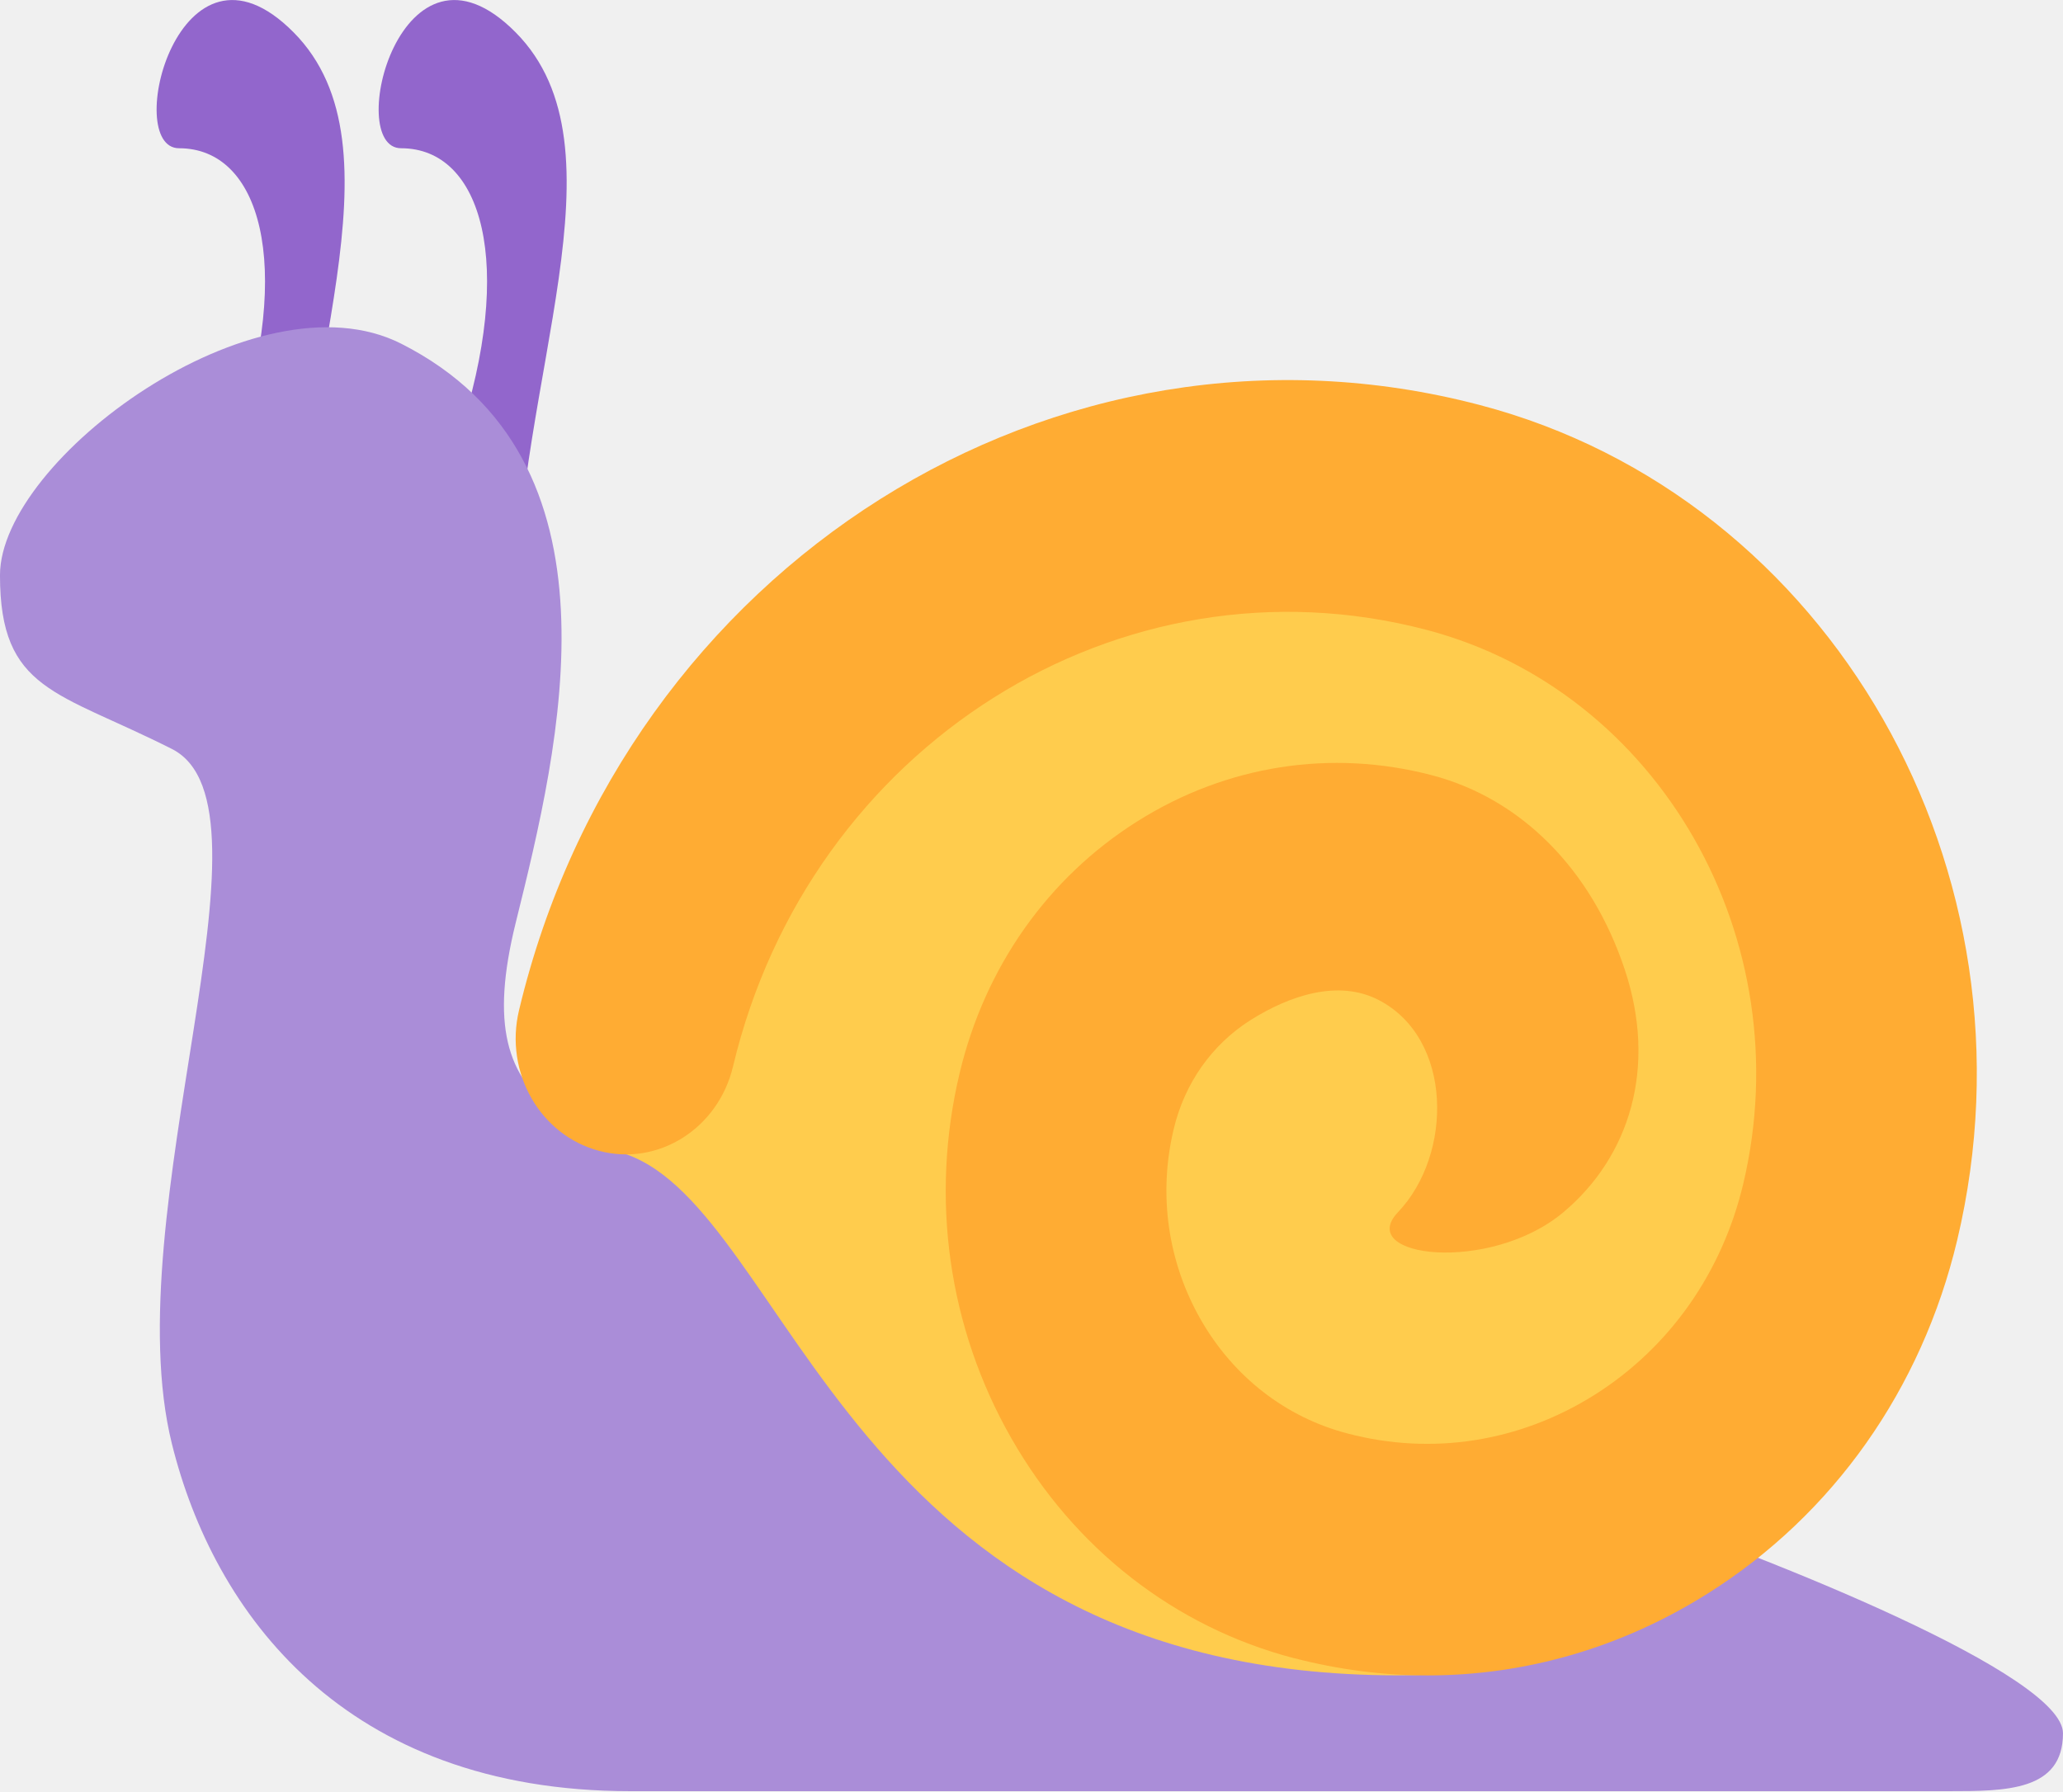
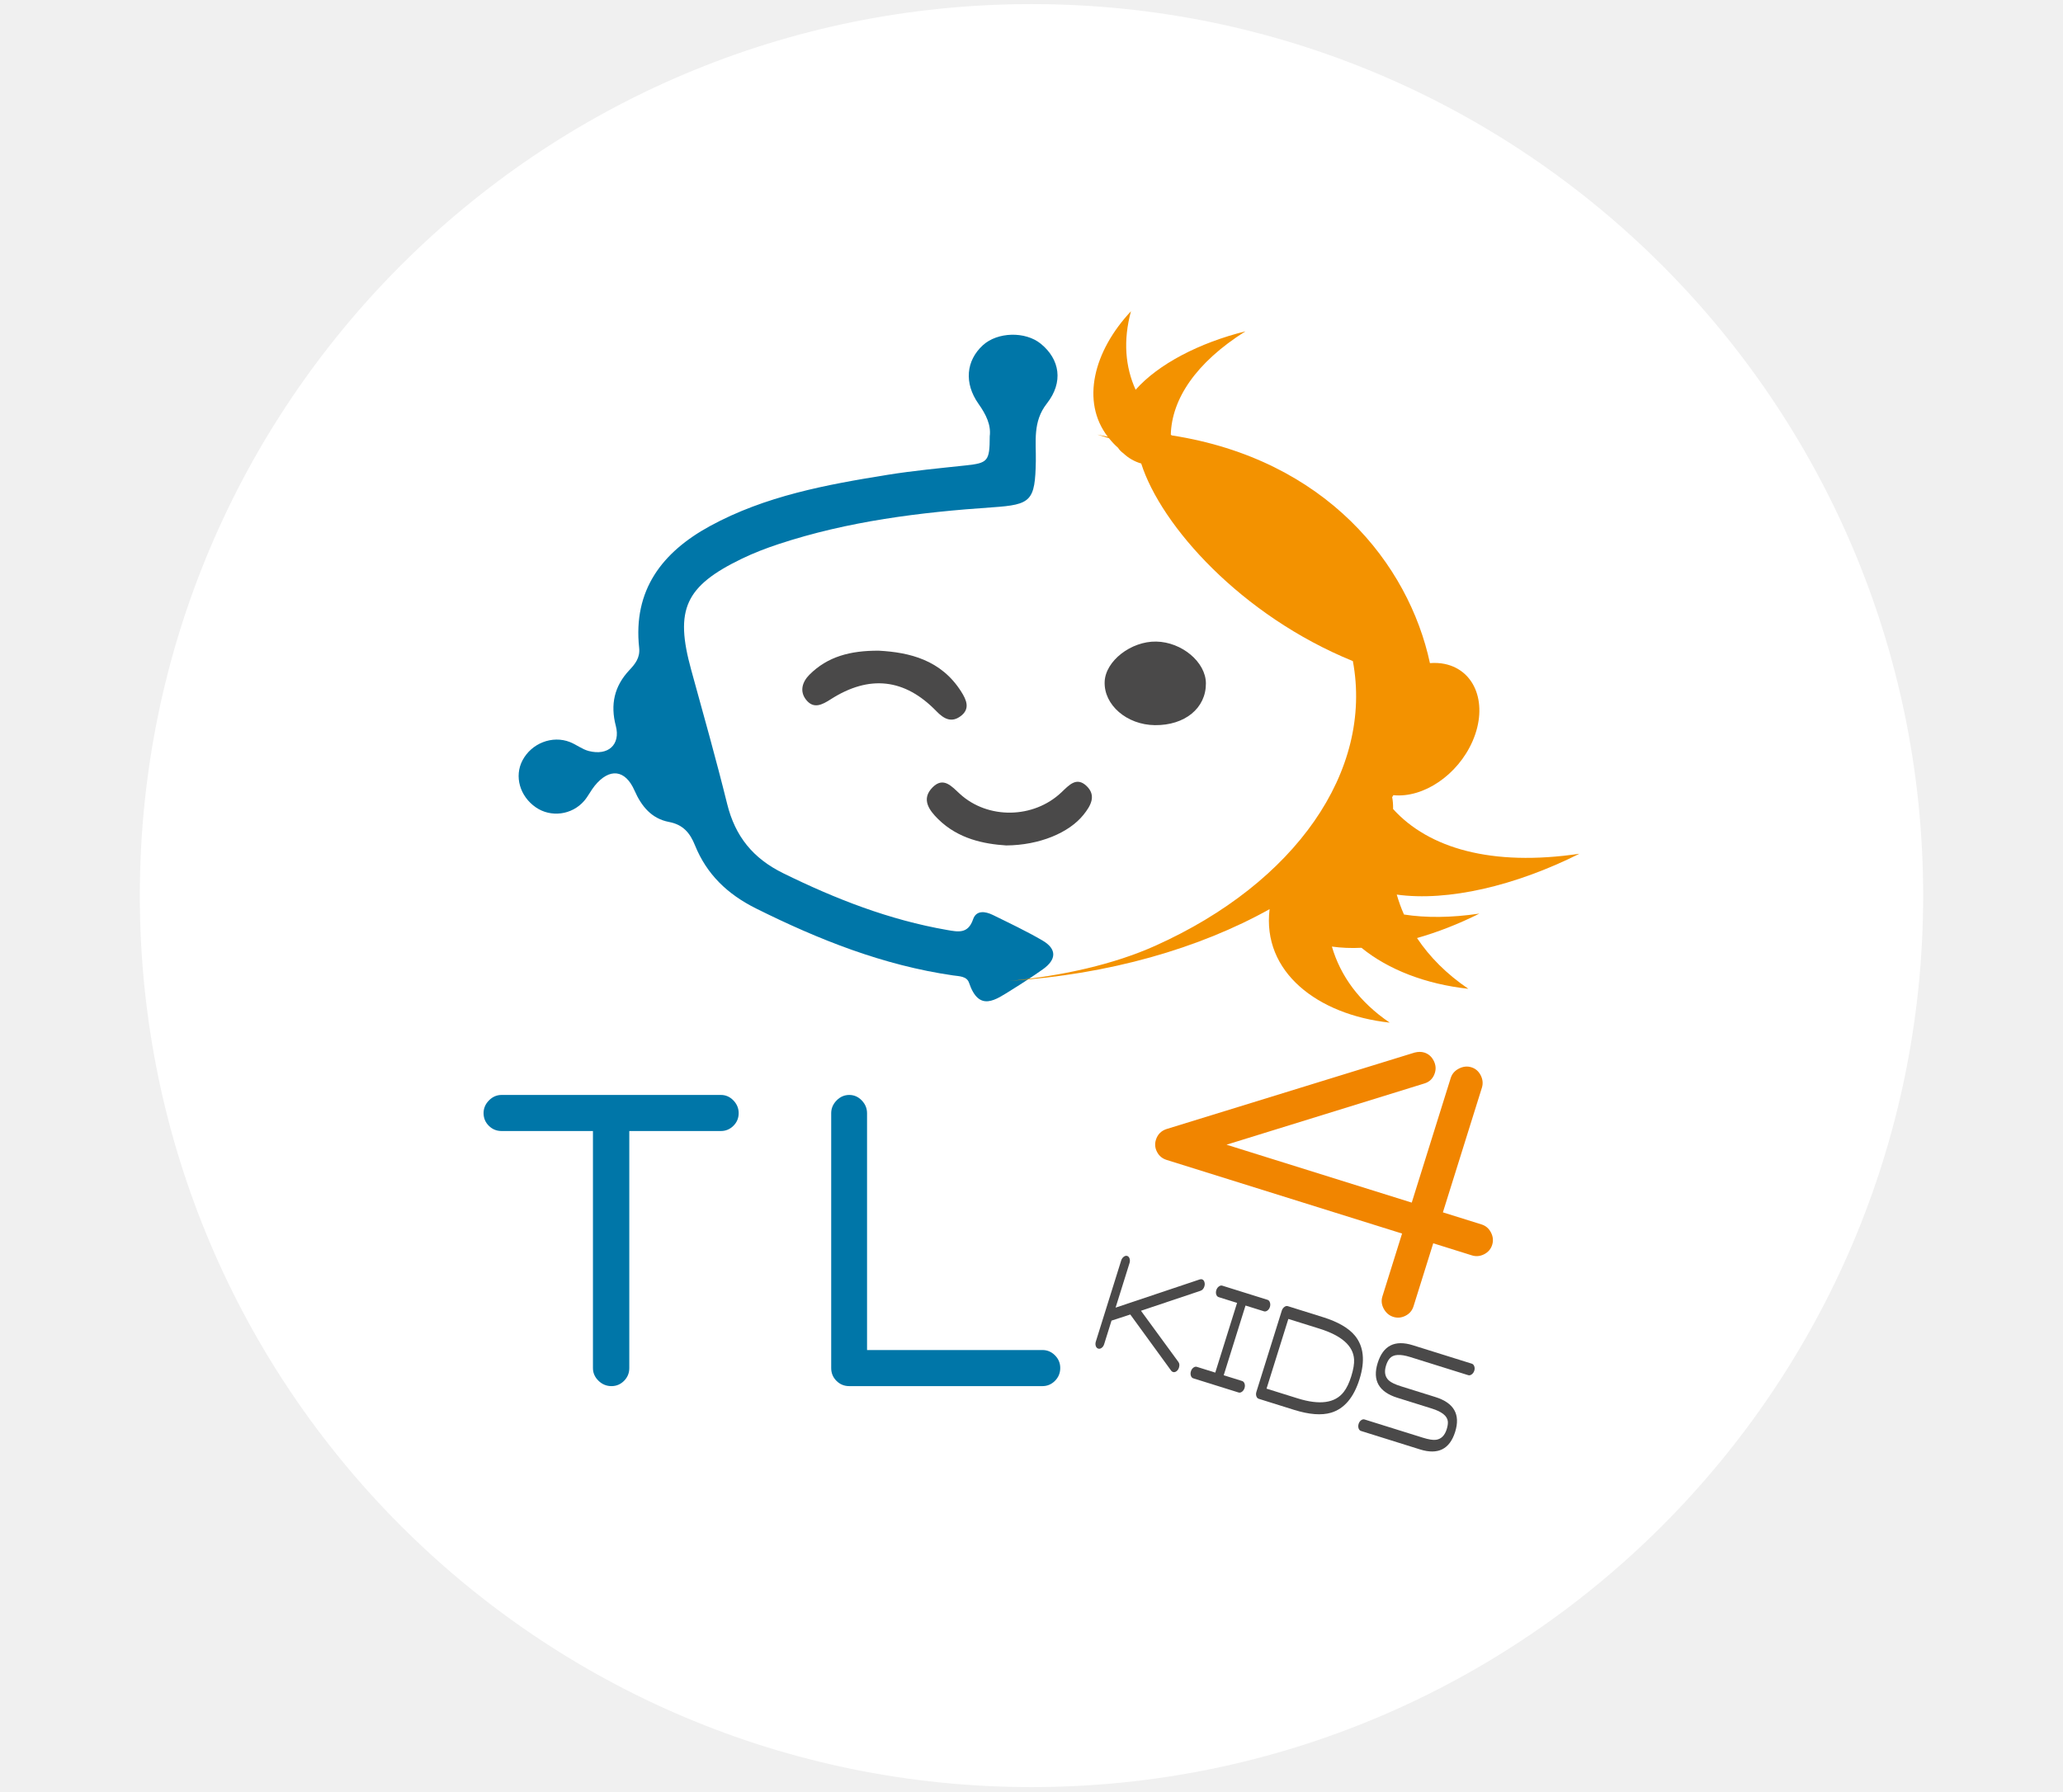
- <svg xmlns="http://www.w3.org/2000/svg" version="1.1" width="74.775" height="64.935" viewBox="0,0,74.775,64.935">
-   <g transform="translate(-202.6127,-147.5325)">
-     <g data-paper-data="{&quot;isPaintingLayer&quot;:true}" fill-rule="nonzero" stroke="none" stroke-width="1" stroke-linecap="butt" stroke-linejoin="miter" stroke-miterlimit="10" stroke-dasharray="" stroke-dashoffset="0" style="mix-blend-mode: normal">
-       <path d="M219.229,163.402c2.077,-6.297 0.86,-10.495 -2.077,-10.495c-2.077,0 0,-8.396 4.154,-4.198c4.154,4.198 0,12.594 0,20.991c0,2.097 -4.154,0 -2.077,-6.297zM211.181,163.402c2.077,-6.297 0.86,-10.495 -2.077,-10.495c-2.077,0 0,-8.396 4.154,-4.198c4.154,4.198 0,12.594 0,20.991c0,2.097 -4.154,0 -2.077,-6.297z" fill="#9266cc" />
-       <path d="M277.387,210.368c0,2.099 -2.077,2.099 -4.154,2.099h-47.773c-10.385,0 -15.104,-6.486 -16.617,-12.594c-2.077,-8.396 4.154,-23.09 0,-25.189c-4.154,-2.099 -6.231,-2.099 -6.231,-6.297c0,-4.198 9.285,-11.052 14.54,-8.396c8.308,4.198 5.747,14.551 4.154,20.991c-1.828,7.393 2.316,7.544 10.385,10.495c10.261,3.751 25.59,9.32 29.079,10.495c6.231,2.099 16.617,6.297 16.617,8.396z" fill="#aa8dd8" />
-       <path d="M247.291,164.187c13.245,0 23.984,9.398 23.984,20.991c0,11.589 -4.742,23.09 -17.987,23.09c-19.988,0 -21.986,-16.793 -27.982,-18.892c-1.896,-0.663 8.74,-25.187 21.986,-25.189z" fill="#ffcc4d" />
-       <path d="M249.513,207.646c-4.316,-1.131 -7.951,-3.961 -10.242,-7.97c-2.289,-4.007 -2.954,-8.709 -1.876,-13.239c0.916,-3.846 3.201,-7.086 6.435,-9.125c3.236,-2.042 7.033,-2.634 10.693,-1.673c3.226,0.85 5.768,3.407 6.975,7.026c1.198,3.583 0.17,6.809 -2.218,8.814c-2.665,2.236 -7.558,1.639 -5.997,0c1.998,-2.099 1.998,-6.297 -0.698,-7.693c-1.468,-0.76 -3.236,-0.16 -4.64,0.724c-1.404,0.886 -2.397,2.292 -2.792,3.961c-0.563,2.357 -0.214,4.801 0.974,6.887c1.19,2.084 3.082,3.556 5.326,4.141c3.064,0.808 6.244,0.306 8.954,-1.398c2.708,-1.707 4.621,-4.421 5.388,-7.639c2.11,-8.864 -3.043,-17.88 -11.482,-20.097c-11.089,-2.909 -22.362,4.194 -25.133,15.835c-0.538,2.25 -2.717,3.623 -4.85,3.054c-2.139,-0.563 -3.442,-2.842 -2.906,-5.092c3.841,-16.136 19.473,-25.982 34.828,-21.946c12.718,3.34 20.478,16.923 17.3,30.279c-1.286,5.397 -4.493,9.943 -9.031,12.8c-3.122,1.969 -6.613,2.976 -10.161,2.976c-1.612,0 -3.238,-0.21 -4.848,-0.628z" fill="#ffac33" />
+ <svg xmlns="http://www.w3.org/2000/svg" version="1.1" width="74.775" height="64.935" viewBox="0,0,74.775,64.935" id="svg14">
+   <defs id="defs18">
+     <meshgradient id="meshgradient902" gradientUnits="userSpaceOnUse" x="-55.13" y="-66.136">
+       <meshrow id="meshrow904">
+         <meshpatch id="meshpatch906">
+           <stop path="c 21.021,0  42.042,0  63.063,0" style="stop-color:#ffffff;stop-opacity:1" id="stop908" />
+           <stop path="c 0,26.006  0,52.011  0,78.016" style="stop-color:#000000;stop-opacity:1" id="stop910" />
+           <stop path="c -21.021,0  -42.042,0  -63.063,0" style="stop-color:#ffffff;stop-opacity:1" id="stop912" />
+           <stop path="c 0,-26.006  0,-52.011  0,-78.016" style="stop-color:#000000;stop-opacity:1" id="stop914" />
+         </meshpatch>
+       </meshrow>
+     </meshgradient>
+     <meshgradient id="meshgradient916" gradientUnits="userSpaceOnUse" x="-9.292" y="0">
+       <meshrow id="meshrow918">
+         <meshpatch id="meshpatch920">
+           <stop path="c 6.44,0  12.881,0  19.322,0" style="stop-color:#ffffff;stop-opacity:1" id="stop922" />
+           <stop path="c 0,2.484  0,4.968  0,7.453" style="stop-color:#000000;stop-opacity:1" id="stop924" />
+           <stop path="c -6.44,0  -12.881,0  -19.322,0" style="stop-color:#ffffff;stop-opacity:1" id="stop926" />
+           <stop path="c 0,-2.484  0,-4.968  0,-7.453" style="stop-color:#000000;stop-opacity:1" id="stop928" />
+         </meshpatch>
+       </meshrow>
+     </meshgradient>
+     <meshgradient id="meshgradient930" gradientUnits="userSpaceOnUse" x="-8.952" y="-8.071">
+       <meshrow id="meshrow932">
+         <meshpatch id="meshpatch934">
+           <stop path="c 6.411,0  12.821,0  19.232,0" style="stop-color:#ffffff;stop-opacity:1" id="stop936" />
+           <stop path="c 0,2.69  0,5.381  0,8.071" style="stop-color:#000000;stop-opacity:1" id="stop938" />
+           <stop path="c -6.411,0  -12.821,0  -19.232,0" style="stop-color:#ffffff;stop-opacity:1" id="stop940" />
+           <stop path="c 0,-2.69  0,-5.381  0,-8.071" style="stop-color:#000000;stop-opacity:1" id="stop942" />
+         </meshpatch>
+       </meshrow>
+     </meshgradient>
+     <meshgradient id="meshgradient944" gradientUnits="userSpaceOnUse" x="-46.18" y="-12.655">
+       <meshrow id="meshrow946">
+         <meshpatch id="meshpatch948">
+           <stop path="c 22.237,0  44.473,0  66.71,0" style="stop-color:#ffffff;stop-opacity:1" id="stop950" />
+           <stop path="c 0,27.755  0,55.509  0,83.264" style="stop-color:#000000;stop-opacity:1" id="stop952" />
+           <stop path="c -22.237,0  -44.473,0  -66.71,0" style="stop-color:#ffffff;stop-opacity:1" id="stop954" />
+           <stop path="c 0,-27.755  0,-55.509  0,-83.264" style="stop-color:#000000;stop-opacity:1" id="stop956" />
+         </meshpatch>
+       </meshrow>
+     </meshgradient>
+     <meshgradient id="meshgradient958" gradientUnits="userSpaceOnUse" x="-5.88" y="-0.001">
+       <meshrow id="meshrow960">
+         <meshpatch id="meshpatch962">
+           <stop path="c 3.951,0  7.901,0  11.852,0" style="stop-color:#ffffff;stop-opacity:1" id="stop964" />
+           <stop path="c 0,3.261  0,6.522  0,9.783" style="stop-color:#000000;stop-opacity:1" id="stop966" />
+           <stop path="c -3.951,0  -7.901,0  -11.852,0" style="stop-color:#ffffff;stop-opacity:1" id="stop968" />
+           <stop path="c 0,-3.261  0,-6.522  0,-9.783" style="stop-color:#000000;stop-opacity:1" id="stop970" />
+         </meshpatch>
+       </meshrow>
+     </meshgradient>
+     <meshgradient id="meshgradient972" gradientUnits="userSpaceOnUse" x="-9.774" y="-0.535">
+       <meshrow id="meshrow974">
+         <meshpatch id="meshpatch976">
+           <stop path="c 4.263,0  8.526,0  12.789,0" style="stop-color:#ffffff;stop-opacity:1" id="stop978" />
+           <stop path="c 0,4.54  0,9.081  0,13.621" style="stop-color:#000000;stop-opacity:1" id="stop980" />
+           <stop path="c -4.263,0  -8.526,0  -12.789,0" style="stop-color:#ffffff;stop-opacity:1" id="stop982" />
+           <stop path="c 0,-4.54  0,-9.081  0,-13.621" style="stop-color:#000000;stop-opacity:1" id="stop984" />
+         </meshpatch>
+       </meshrow>
+     </meshgradient>
+     <meshgradient id="meshgradient986" gradientUnits="userSpaceOnUse" x="-6.319" y="-0.541">
+       <meshrow id="meshrow988">
+         <meshpatch id="meshpatch990">
+           <stop path="c 3.11,0  6.22,0  9.33,0" style="stop-color:#ffffff;stop-opacity:1" id="stop992" />
+           <stop path="c 0,4.179  0,8.358  0,12.537" style="stop-color:#000000;stop-opacity:1" id="stop994" />
+           <stop path="c -3.11,0  -6.22,0  -9.33,0" style="stop-color:#ffffff;stop-opacity:1" id="stop996" />
+           <stop path="c 0,-4.179  0,-8.358  0,-12.537" style="stop-color:#000000;stop-opacity:1" id="stop998" />
+         </meshpatch>
+       </meshrow>
+     </meshgradient>
+     <meshgradient id="meshgradient1000" gradientUnits="userSpaceOnUse" x="-11.141" y="-4.437">
+       <meshrow id="meshrow1002">
+         <meshpatch id="meshpatch1004">
+           <stop path="c 4.169,0  8.338,0  12.507,0" style="stop-color:#ffffff;stop-opacity:1" id="stop1006" />
+           <stop path="c 0,4.225  0,8.45  0,12.674" style="stop-color:#000000;stop-opacity:1" id="stop1008" />
+           <stop path="c -4.169,0  -8.338,0  -12.507,0" style="stop-color:#ffffff;stop-opacity:1" id="stop1010" />
+           <stop path="c 0,-4.225  0,-8.45  0,-12.674" style="stop-color:#000000;stop-opacity:1" id="stop1012" />
+         </meshpatch>
+       </meshrow>
+     </meshgradient>
+     <meshgradient id="meshgradient1014" gradientUnits="userSpaceOnUse" x="-11.341" y="-2.299">
+       <meshrow id="meshrow1016">
+         <meshpatch id="meshpatch1018">
+           <stop path="c 4.541,0  9.082,0  13.622,0" style="stop-color:#ffffff;stop-opacity:1" id="stop1020" />
+           <stop path="c 0,4.225  0,8.451  0,12.676" style="stop-color:#000000;stop-opacity:1" id="stop1022" />
+           <stop path="c -4.541,0  -9.082,0  -13.622,0" style="stop-color:#ffffff;stop-opacity:1" id="stop1024" />
+           <stop path="c 0,-4.225  0,-8.451  0,-12.676" style="stop-color:#000000;stop-opacity:1" id="stop1026" />
+         </meshpatch>
+       </meshrow>
+     </meshgradient>
+     <meshgradient id="meshgradient1028" gradientUnits="userSpaceOnUse" x="-29.853" y="-31.954">
+       <meshrow id="meshrow1030">
+         <meshpatch id="meshpatch1032">
+           <stop path="c 9.951,0  19.902,0  29.853,0" style="stop-color:#ffffff;stop-opacity:1" id="stop1034" />
+           <stop path="c 0,11.36  0,22.72  0,34.08" style="stop-color:#000000;stop-opacity:1" id="stop1036" />
+           <stop path="c -9.951,0  -19.902,0  -29.853,0" style="stop-color:#ffffff;stop-opacity:1" id="stop1038" />
+           <stop path="c 0,-11.36  0,-22.72  0,-34.08" style="stop-color:#000000;stop-opacity:1" id="stop1040" />
+         </meshpatch>
+       </meshrow>
+     </meshgradient>
+     <meshgradient id="meshgradient1042" gradientUnits="userSpaceOnUse" x="-26.803" y="-2.126">
+       <meshrow id="meshrow1044">
+         <meshpatch id="meshpatch1046">
+           <stop path="c 8.934,0  17.869,0  26.803,0" style="stop-color:#ffffff;stop-opacity:1" id="stop1048" />
+           <stop path="c 0,11.36  0,22.72  0,34.08" style="stop-color:#000000;stop-opacity:1" id="stop1050" />
+           <stop path="c -8.934,0  -17.869,0  -26.803,0" style="stop-color:#ffffff;stop-opacity:1" id="stop1052" />
+           <stop path="c 0,-11.36  0,-22.72  0,-34.08" style="stop-color:#000000;stop-opacity:1" id="stop1054" />
+         </meshpatch>
+       </meshrow>
+     </meshgradient>
+     <meshgradient id="meshgradient1056" gradientUnits="userSpaceOnUse" x="-39.439" y="-8.519">
+       <meshrow id="meshrow1058">
+         <meshpatch id="meshpatch1060">
+           <stop path="c 13.175,0  26.351,0  39.526,0" style="stop-color:#ffffff;stop-opacity:1" id="stop1062" />
+           <stop path="c 0,10.368  0,20.736  0,31.105" style="stop-color:#000000;stop-opacity:1" id="stop1064" />
+           <stop path="c -13.175,0  -26.351,0  -39.526,0" style="stop-color:#ffffff;stop-opacity:1" id="stop1066" />
+           <stop path="c 0,-10.368  0,-20.736  0,-31.105" style="stop-color:#000000;stop-opacity:1" id="stop1068" />
+         </meshpatch>
+       </meshrow>
+     </meshgradient>
+     <meshgradient id="meshgradient1070" gradientUnits="userSpaceOnUse" x="386.976" y="228.464">
+       <meshrow id="meshrow1072">
+         <meshpatch id="meshpatch1074">
+           <stop path="c 22.646,0  45.292,0  67.938,0" style="stop-color:#ffffff;stop-opacity:1" id="stop1076" />
+           <stop path="c 0,0.333  0,0.667  0,1" style="stop-color:#f39200;stop-opacity:1" id="stop1078" />
+           <stop path="c -22.646,0  -45.292,0  -67.938,0" style="stop-color:#ffffff;stop-opacity:1" id="stop1080" />
+           <stop path="c 0,-0.333  0,-0.667  0,-1" style="stop-color:#f39200;stop-opacity:1" id="stop1082" />
+         </meshpatch>
+       </meshrow>
+     </meshgradient>
+   </defs>
+   <g id="g1375" transform="matrix(0.3097337,0,0,-0.3097337,4.978619,184.4882)">
+     <g id="g1345" transform="translate(-314.9097,194.9004)">
+       <circle style="fill:#ffffff;stroke-width:0.75" id="path1298" cx="419.544" cy="-295.911" transform="scale(1,-1)" r="104.345" />
+       <g id="g1296" transform="translate(0.6512206,-0.9472249)">
+         <g id="g168" transform="translate(414.0066,350.6233)" style="fill:url(#meshgradient902);fill-opacity:1">
+           <path d="m 0,0 c 0.166,1.315 -0.43,2.541 -1.311,3.786 -1.722,2.436 -1.453,5.066 0.501,6.86 1.715,1.575 4.988,1.656 6.8,0.167 C 8.204,8.995 8.649,6.334 6.686,3.833 5.009,1.698 5.433,-0.611 5.393,-2.908 5.311,-7.573 4.848,-8.009 0.35,-8.317 c -8.499,-0.58 -16.935,-1.621 -25.075,-4.313 -1.456,-0.482 -2.902,-1.037 -4.282,-1.704 -6.651,-3.215 -7.871,-5.96 -5.936,-12.989 1.441,-5.233 2.915,-10.46 4.219,-15.728 0.937,-3.78 3.013,-6.355 6.556,-8.097 6.133,-3.017 12.418,-5.467 19.171,-6.641 1.294,-0.225 2.456,-0.483 3.047,1.247 0.378,1.105 1.444,0.936 2.317,0.508 1.95,-0.957 3.919,-1.89 5.795,-2.981 1.728,-1.005 1.647,-2.25 0.055,-3.376 -1.182,-0.837 -2.397,-1.629 -3.627,-2.391 -1.885,-1.169 -3.829,-2.687 -5.014,0.813 -0.264,0.781 -1.163,0.758 -1.875,0.862 -8.165,1.182 -15.692,4.172 -23.036,7.828 -3.355,1.67 -5.78,3.991 -7.163,7.409 -0.587,1.452 -1.391,2.412 -3.041,2.724 -2.024,0.384 -3.214,1.817 -4.031,3.679 -1.088,2.476 -2.941,2.667 -4.659,0.555 -0.457,-0.56 -0.77,-1.237 -1.242,-1.779 -1.441,-1.656 -3.897,-1.955 -5.653,-0.741 -1.871,1.294 -2.533,3.624 -1.558,5.487 1.05,2.005 3.486,2.966 5.558,2.149 0.753,-0.298 1.426,-0.846 2.196,-1.046 2.274,-0.588 3.742,0.749 3.17,2.937 -0.655,2.505 -0.18,4.651 1.582,6.525 0.694,0.736 1.273,1.464 1.149,2.614 -0.732,6.766 2.704,11.204 8.286,14.251 6.459,3.525 13.604,4.844 20.764,5.995 3.035,0.488 6.103,0.774 9.161,1.103 C -0.218,-3.137 -0.007,-2.932 0,0" style="fill:#0076a8;fill-opacity:1;fill-rule:nonzero;stroke:none" id="path170" />
+         </g>
+         <g id="g172" transform="translate(415.9343,302.7278)" style="fill:url(#meshgradient916);fill-opacity:1">
+           <path d="m 0,0 c -2.604,0.169 -5.597,0.761 -7.947,3.063 -1.09,1.068 -2.039,2.375 -0.656,3.751 1.269,1.263 2.234,0.086 3.192,-0.789 3.262,-2.98 8.6,-2.91 11.867,0.186 C 7.36,7.068 8.23,8.079 9.408,6.953 10.582,5.83 9.881,4.628 9.038,3.582 7.343,1.475 3.893,0.029 0,0" style="fill:#4a4949;fill-opacity:1;fill-rule:nonzero;stroke:none" id="path174" />
+         </g>
+         <g id="g176" transform="translate(401.0242,325.5227)" style="fill:url(#meshgradient930);fill-opacity:1">
+           <path d="m 0,0 c 3.591,-0.194 7.29,-1.076 9.64,-4.787 0.609,-0.963 1.097,-2.018 -0.07,-2.88 -1.075,-0.795 -1.957,-0.318 -2.828,0.582 -3.707,3.832 -7.858,4.289 -12.373,1.394 -0.99,-0.635 -1.99,-1.169 -2.872,-0.061 -0.8,1.003 -0.444,2.111 0.389,2.944 C -6.003,-0.697 -3.347,0.019 0,0" style="fill:#4a4949;fill-opacity:1;fill-rule:nonzero;stroke:none" id="path178" />
+         </g>
+         <g id="g180" transform="translate(462.4822,294.6428)" style="fill:url(#meshgradient944);fill-opacity:1">
+           <path d="M 0,0 C -0.338,0.761 -0.616,1.539 -0.846,2.332 5.126,1.505 13.021,3.346 20.53,7.113 10.239,5.587 2.878,7.767 -1.274,12.345 c 0.007,0.535 -0.029,1 -0.111,1.388 0.047,0.079 0.097,0.157 0.143,0.236 3.503,-0.36 7.549,2.354 9.276,6.339 1.829,4.216 0.369,8.254 -3.26,9.019 -0.563,0.119 -1.147,0.142 -1.737,0.097 -2.479,11.579 -12.141,23.848 -30.231,26.657 -0.029,0.034 -0.063,0.069 -0.093,0.104 0.113,4.106 2.883,8.391 8.734,12.075 -5.418,-1.35 -10.197,-3.838 -12.851,-6.839 -1.208,2.658 -1.479,5.757 -0.545,9.188 -4.379,-4.672 -5.874,-10.576 -2.712,-14.688 -0.411,0.086 -0.821,0.174 -1.236,0.253 0.459,-0.133 0.914,-0.277 1.368,-0.42 0.318,-0.392 0.663,-0.774 1.07,-1.129 0.152,-0.247 0.371,-0.465 0.638,-0.656 0.551,-0.53 1.296,-0.964 2.071,-1.181 2.321,-7.283 11.693,-17.8 24.769,-23.127 2.4,-12.871 -6.726,-25.95 -23.1,-33.309 -4.859,-2.184 -10.885,-3.54 -17.099,-4.123 11.659,0.75 22.222,3.805 30.453,8.399 -0.894,-7.323 5.574,-12.357 14.057,-13.283 -3.575,2.425 -5.776,5.497 -6.765,8.902 1.084,-0.15 2.239,-0.203 3.459,-0.141 C -1.82,-6.467 2.571,-8.153 7.533,-8.695 4.974,-6.958 2.99,-4.95 1.526,-2.754 3.931,-2.07 6.401,-1.107 8.823,0.107 5.498,-0.386 2.555,-0.396 0,0" style="fill:#f39200;fill-opacity:1;fill-rule:evenodd;stroke:none" id="path182" />
+         </g>
+         <g id="g184" transform="translate(433.3308,316.8069)" style="fill:url(#meshgradient958);fill-opacity:1">
+           <path d="M 0,0 C -3.285,0.036 -5.978,2.361 -5.877,5.078 -5.788,7.506 -2.795,9.837 0.162,9.782 3.164,9.725 5.958,7.375 5.972,4.896 5.988,1.991 3.513,-0.038 0,0" style="fill:#4a4949;fill-opacity:1;fill-rule:nonzero;stroke:none" id="path186" />
+         </g>
+         <g id="g188" transform="translate(436.1501,241.6125)" style="fill:url(#meshgradient972);fill-opacity:1">
+           <path d="m 0,0 c -0.058,-0.186 -0.155,-0.329 -0.291,-0.428 -0.136,-0.1 -0.271,-0.13 -0.401,-0.089 -0.092,0.029 -0.164,0.079 -0.217,0.15 l -4.766,6.552 c -0.006,0.001 -0.012,0.01 -0.023,0.029 L -7.893,5.498 -8.754,2.743 C -8.813,2.556 -8.909,2.412 -9.046,2.312 -9.183,2.21 -9.315,2.181 -9.448,2.222 -9.583,2.265 -9.681,2.366 -9.734,2.526 -9.788,2.687 -9.787,2.86 -9.729,3.047 l 2.969,9.495 c 0.057,0.18 0.156,0.322 0.297,0.43 0.139,0.105 0.276,0.138 0.407,0.097 0.132,-0.041 0.224,-0.146 0.278,-0.312 0.052,-0.166 0.049,-0.339 -0.007,-0.52 l -1.632,-5.219 9.851,3.303 c 0.104,0.03 0.192,0.033 0.265,0.01 C 2.831,10.29 2.925,10.186 2.977,10.021 3.03,9.854 3.028,9.682 2.973,9.503 2.89,9.238 2.741,9.067 2.527,8.992 L -4.447,6.652 -0.066,0.661 C 0.062,0.486 0.083,0.266 0,0" style="fill:#4a4949;fill-opacity:1;fill-rule:nonzero;stroke:none" id="path190" />
+         </g>
+         <g id="g192" transform="translate(443.824,239.2229)" style="fill:url(#meshgradient986);fill-opacity:1">
+           <path d="m 0,0 c -0.059,-0.188 -0.158,-0.332 -0.297,-0.434 -0.14,-0.101 -0.274,-0.13 -0.405,-0.089 l -5.291,1.654 c -0.137,0.043 -0.233,0.144 -0.286,0.306 -0.055,0.162 -0.053,0.336 0.006,0.525 0.056,0.182 0.153,0.323 0.291,0.425 0.135,0.101 0.272,0.131 0.409,0.088 l 2.147,-0.671 2.552,8.159 -2.147,0.672 c -0.137,0.042 -0.233,0.143 -0.288,0.303 -0.054,0.159 -0.053,0.332 0.005,0.517 0.056,0.179 0.155,0.322 0.294,0.427 0.14,0.105 0.277,0.138 0.408,0.097 L 2.689,10.324 C 2.82,10.282 2.915,10.178 2.97,10.012 3.024,9.846 3.025,9.672 2.97,9.493 2.911,9.308 2.813,9.166 2.674,9.066 2.536,8.967 2.4,8.938 2.27,8.979 L 0.114,9.653 -2.438,1.494 -0.282,0.82 C -0.151,0.779 -0.057,0.678 0,0.516 0.056,0.354 0.057,0.182 0,0" style="fill:#4a4949;fill-opacity:1;fill-rule:nonzero;stroke:none" id="path194" />
+         </g>
+         <g id="g196" transform="translate(456.3093,240.5852)" style="fill:url(#meshgradient1000);fill-opacity:1">
+           <path d="m 0,0 c 0.254,0.814 0.365,1.479 0.332,1.995 -0.1,1.58 -1.452,2.777 -4.057,3.592 l -3.634,1.137 -2.552,-8.16 3.635,-1.136 c 2.587,-0.81 4.385,-0.56 5.398,0.749 C -0.536,-1.385 -0.243,-0.776 0,0 M 0.973,-0.314 C 0.298,-2.473 -0.812,-3.784 -2.355,-4.25 -3.473,-4.583 -4.92,-4.472 -6.697,-3.916 l -4.117,1.288 c -0.137,0.043 -0.234,0.145 -0.288,0.305 -0.054,0.16 -0.052,0.334 0.006,0.52 l 2.969,9.494 c 0.057,0.181 0.155,0.324 0.297,0.431 0.139,0.106 0.275,0.139 0.407,0.098 L -3.305,6.931 C -1.546,6.381 -0.297,5.656 0.439,4.757 1.459,3.503 1.638,1.812 0.973,-0.314" style="fill:#4a4949;fill-opacity:1;fill-rule:nonzero;stroke:none" id="path198" />
+         </g>
+         <g id="g200" transform="translate(468.4705,234.092)" style="fill:url(#meshgradient1014);fill-opacity:1">
+           <path d="m 0,0 c -0.635,-2.029 -2.003,-2.715 -4.108,-2.057 l -6.909,2.161 c -0.134,0.042 -0.23,0.144 -0.285,0.306 -0.053,0.162 -0.052,0.336 0.006,0.525 0.057,0.181 0.154,0.323 0.291,0.424 0.137,0.102 0.274,0.131 0.409,0.088 l 6.799,-2.125 c 0.691,-0.217 1.209,-0.301 1.553,-0.252 0.604,0.083 1.023,0.496 1.256,1.239 0.114,0.365 0.157,0.671 0.131,0.918 -0.069,0.631 -0.693,1.132 -1.874,1.502 l -4.023,1.258 c -2.179,0.682 -2.949,2.039 -2.312,4.075 0.637,2.042 2.009,2.733 4.114,2.075 L 1.949,7.979 C 2.08,7.937 2.177,7.836 2.236,7.674 2.295,7.514 2.297,7.344 2.241,7.164 2.183,6.979 2.083,6.834 1.94,6.729 1.798,6.624 1.66,6.593 1.529,6.634 L -5.262,8.758 C -6.448,9.129 -7.246,9.076 -7.655,8.599 -7.835,8.395 -7.979,8.116 -8.088,7.766 -8.323,7.016 -8.213,6.432 -7.76,6.015 -7.5,5.775 -7.024,5.548 -6.333,5.331 L -2.311,4.073 C -0.134,3.393 0.637,2.035 0,0" style="fill:#4a4949;fill-opacity:1;fill-rule:nonzero;stroke:none" id="path202" />
+         </g>
+         <g id="g204" transform="translate(384.6257,271.3987)" style="fill:url(#meshgradient1028);fill-opacity:1">
+           <path d="m 0,0 c 0,-0.583 -0.205,-1.078 -0.616,-1.485 -0.41,-0.409 -0.9,-0.612 -1.467,-0.612 H -12.8 v -27.746 c 0,-0.586 -0.206,-1.085 -0.616,-1.495 -0.41,-0.411 -0.899,-0.616 -1.467,-0.616 -0.586,0 -1.095,0.21 -1.524,0.631 -0.431,0.42 -0.646,0.913 -0.646,1.48 v 27.746 h -10.688 c -0.587,0 -1.085,0.203 -1.496,0.612 -0.41,0.407 -0.616,0.902 -0.616,1.485 0,0.562 0.21,1.058 0.63,1.485 0.421,0.427 0.914,0.641 1.482,0.641 h 25.658 c 0.567,0 1.057,-0.214 1.467,-0.641 C -0.205,1.058 0,0.562 0,0" style="fill:#0076a8;fill-opacity:1;fill-rule:nonzero;stroke:none" id="path206" />
+         </g>
+         <g id="g208" transform="translate(422.2566,241.5705)" style="fill:url(#meshgradient1042);fill-opacity:1">
+           <path d="m 0,0 c 0,-0.59 -0.205,-1.093 -0.616,-1.506 -0.41,-0.413 -0.9,-0.62 -1.466,-0.62 H -24.69 c -0.587,0 -1.086,0.205 -1.497,0.615 -0.41,0.41 -0.616,0.908 -0.616,1.494 v 29.832 c 0,0.567 0.21,1.065 0.631,1.495 0.42,0.429 0.914,0.644 1.482,0.644 0.566,0 1.055,-0.215 1.465,-0.643 0.412,-0.43 0.617,-0.927 0.617,-1.494 V 2.098 h 20.526 c 0.566,0 1.056,-0.207 1.466,-0.621 C -0.205,1.063 0,0.571 0,0" style="fill:#0076a8;fill-opacity:1;fill-rule:nonzero;stroke:none" id="path210" />
+         </g>
+         <g id="g212" transform="translate(472.8025,255.9787)" style="fill:url(#meshgradient1056);fill-opacity:1">
+           <path d="m 0,0 c -0.153,-0.489 -0.466,-0.856 -0.937,-1.098 -0.471,-0.241 -0.95,-0.286 -1.436,-0.133 l -4.525,1.415 -2.304,-7.368 c -0.157,-0.502 -0.47,-0.874 -0.938,-1.113 -0.468,-0.24 -0.943,-0.285 -1.426,-0.135 -0.483,0.152 -0.855,0.466 -1.118,0.944 -0.26,0.477 -0.316,0.959 -0.164,1.445 l 2.304,7.367 -27.554,8.617 c -0.503,0.158 -0.876,0.466 -1.118,0.929 -0.242,0.462 -0.287,0.937 -0.135,1.423 0.2,0.637 0.617,1.058 1.251,1.264 l 29.019,8.948 c 0.42,0.107 0.798,0.108 1.133,0.004 0.486,-0.152 0.852,-0.467 1.098,-0.945 0.247,-0.476 0.295,-0.956 0.145,-1.437 -0.202,-0.647 -0.62,-1.062 -1.254,-1.246 L -31.087,11.723 -9.412,4.944 -4.85,19.531 c 0.152,0.486 0.473,0.853 0.962,1.103 0.49,0.251 0.976,0.3 1.458,0.149 0.484,-0.151 0.846,-0.467 1.09,-0.945 0.242,-0.481 0.287,-0.962 0.136,-1.447 L -5.767,3.804 -1.241,2.389 C -0.755,2.236 -0.389,1.923 -0.142,1.447 0.105,0.971 0.152,0.489 0,0" style="fill:#f18500;fill-opacity:1;fill-rule:nonzero;stroke:none" id="path214" />
+         </g>
+         <path d="m 454.914,228.464 h -67.938 v 1 h 67.938 z" style="fill:url(#meshgradient1070);fill-opacity:1;fill-rule:nonzero;stroke:none" id="path216" />
+       </g>
    </g>
  </g>
</svg>
